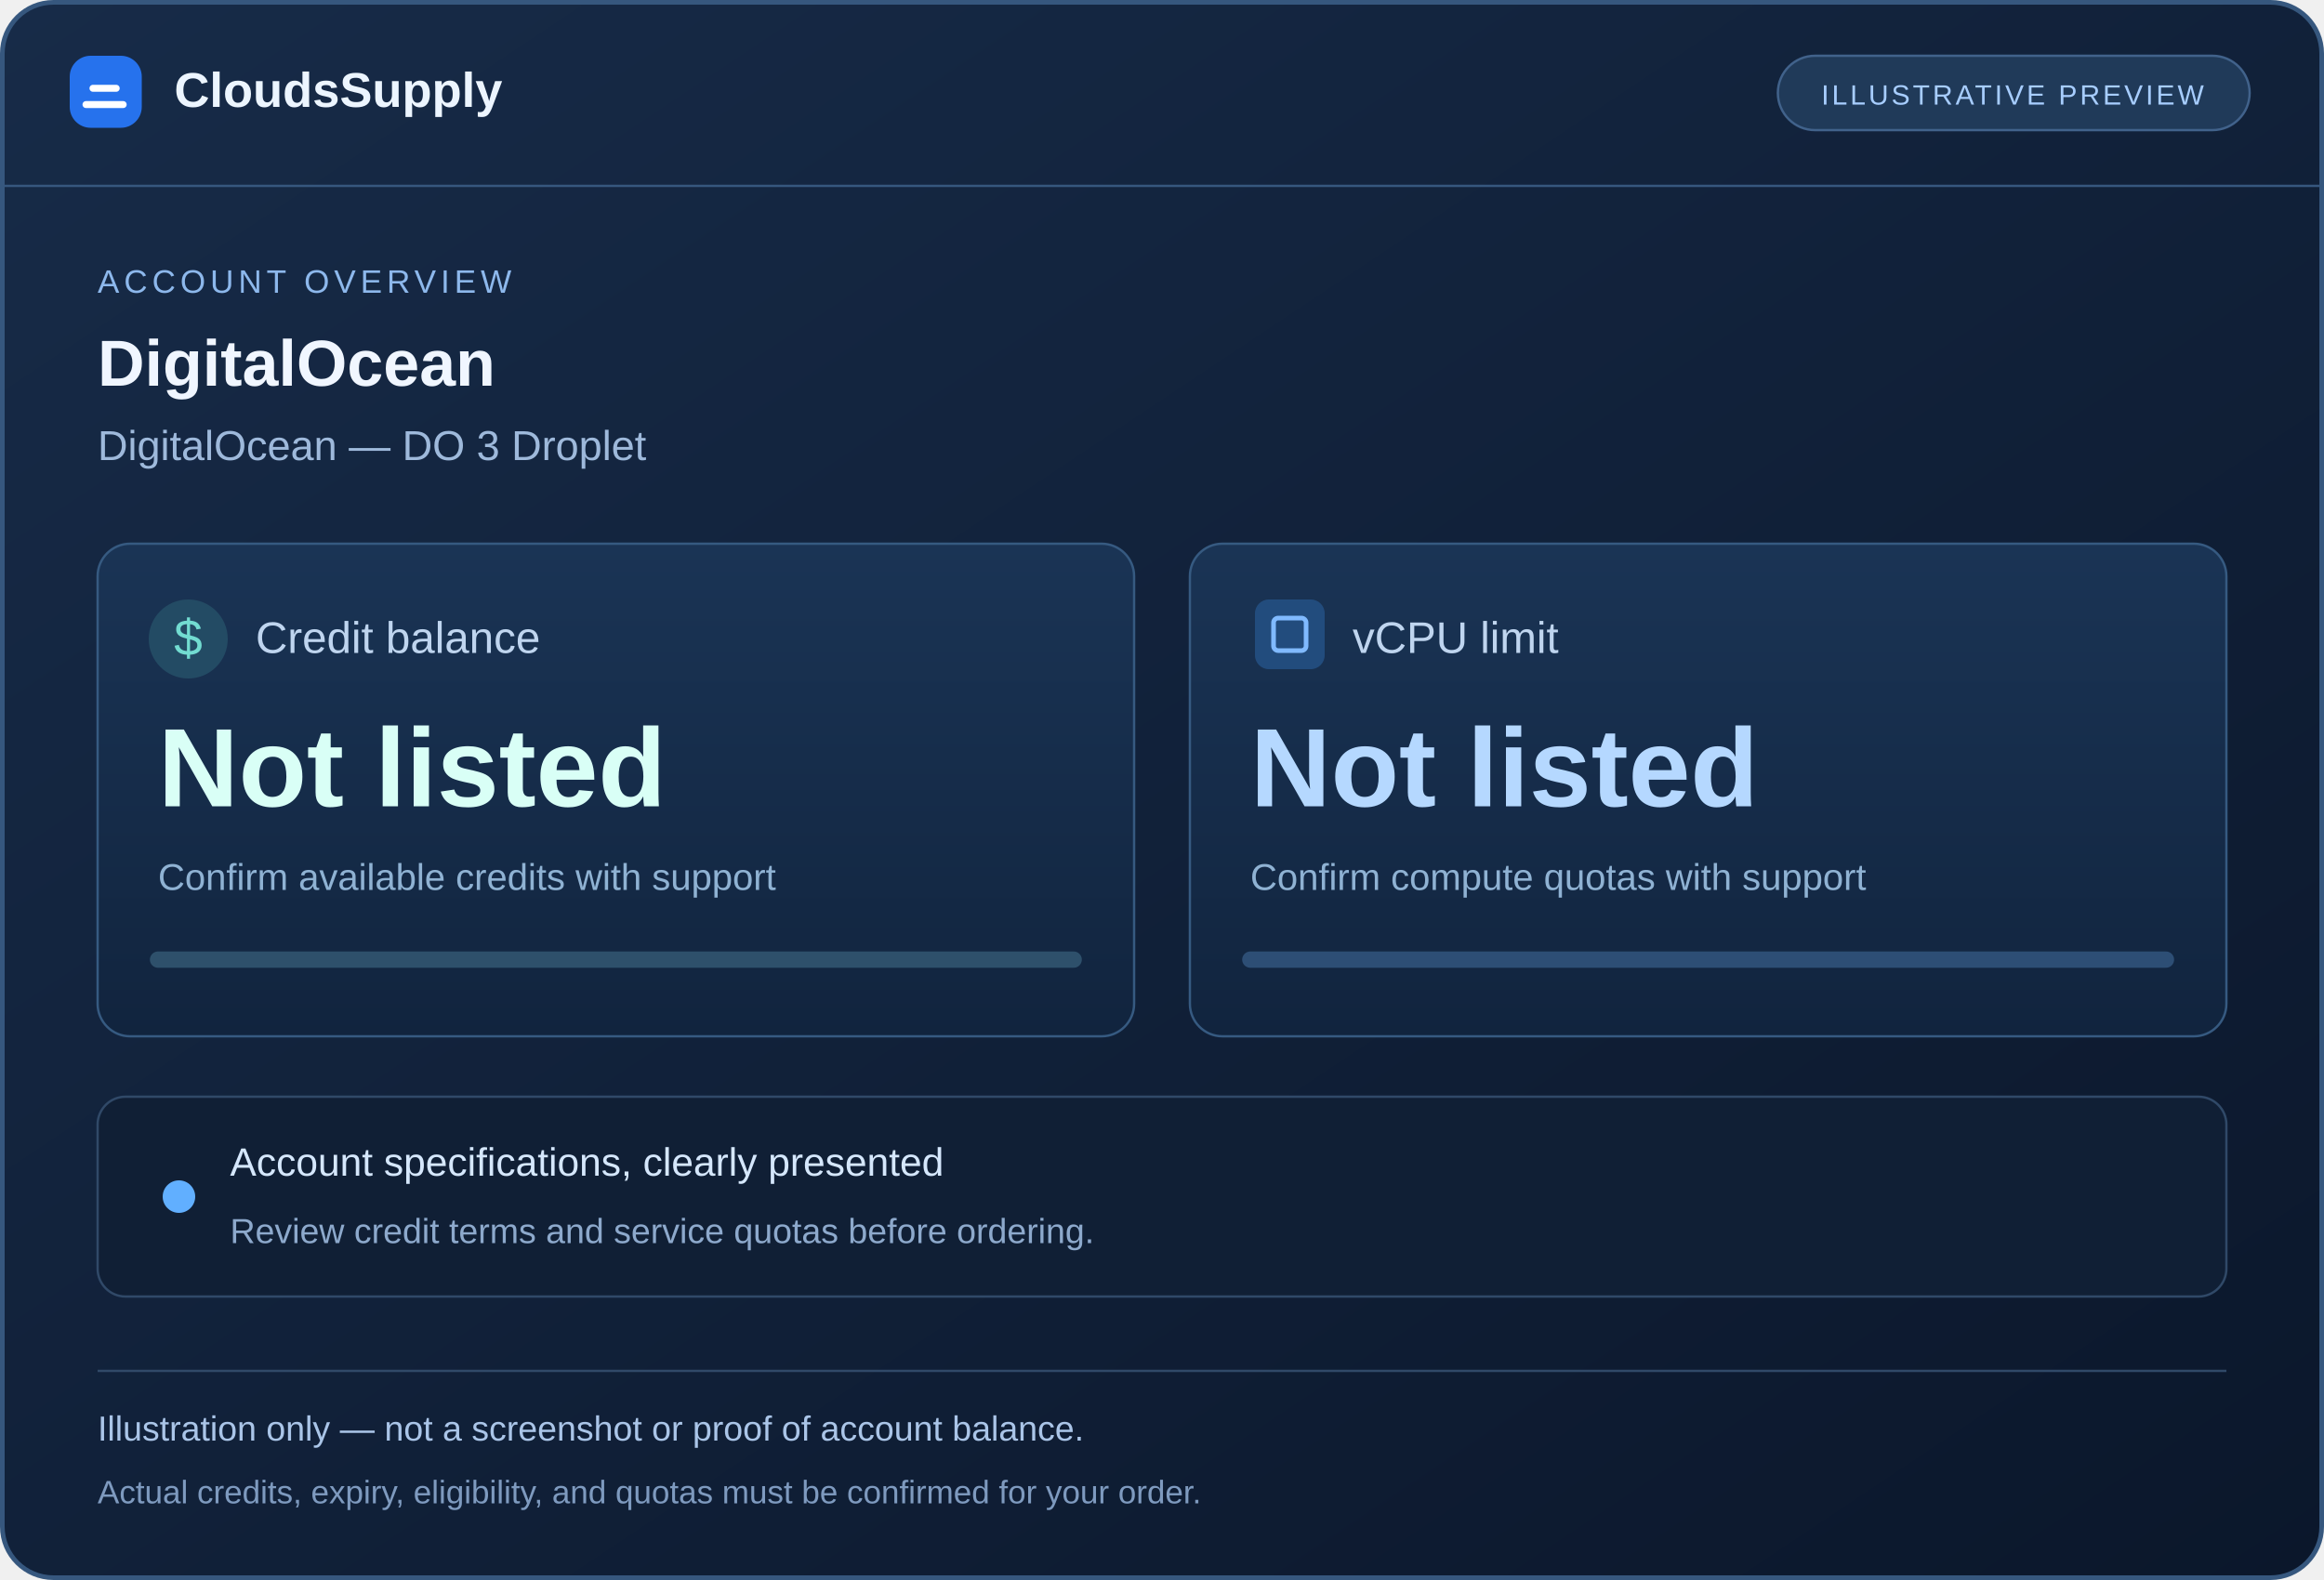
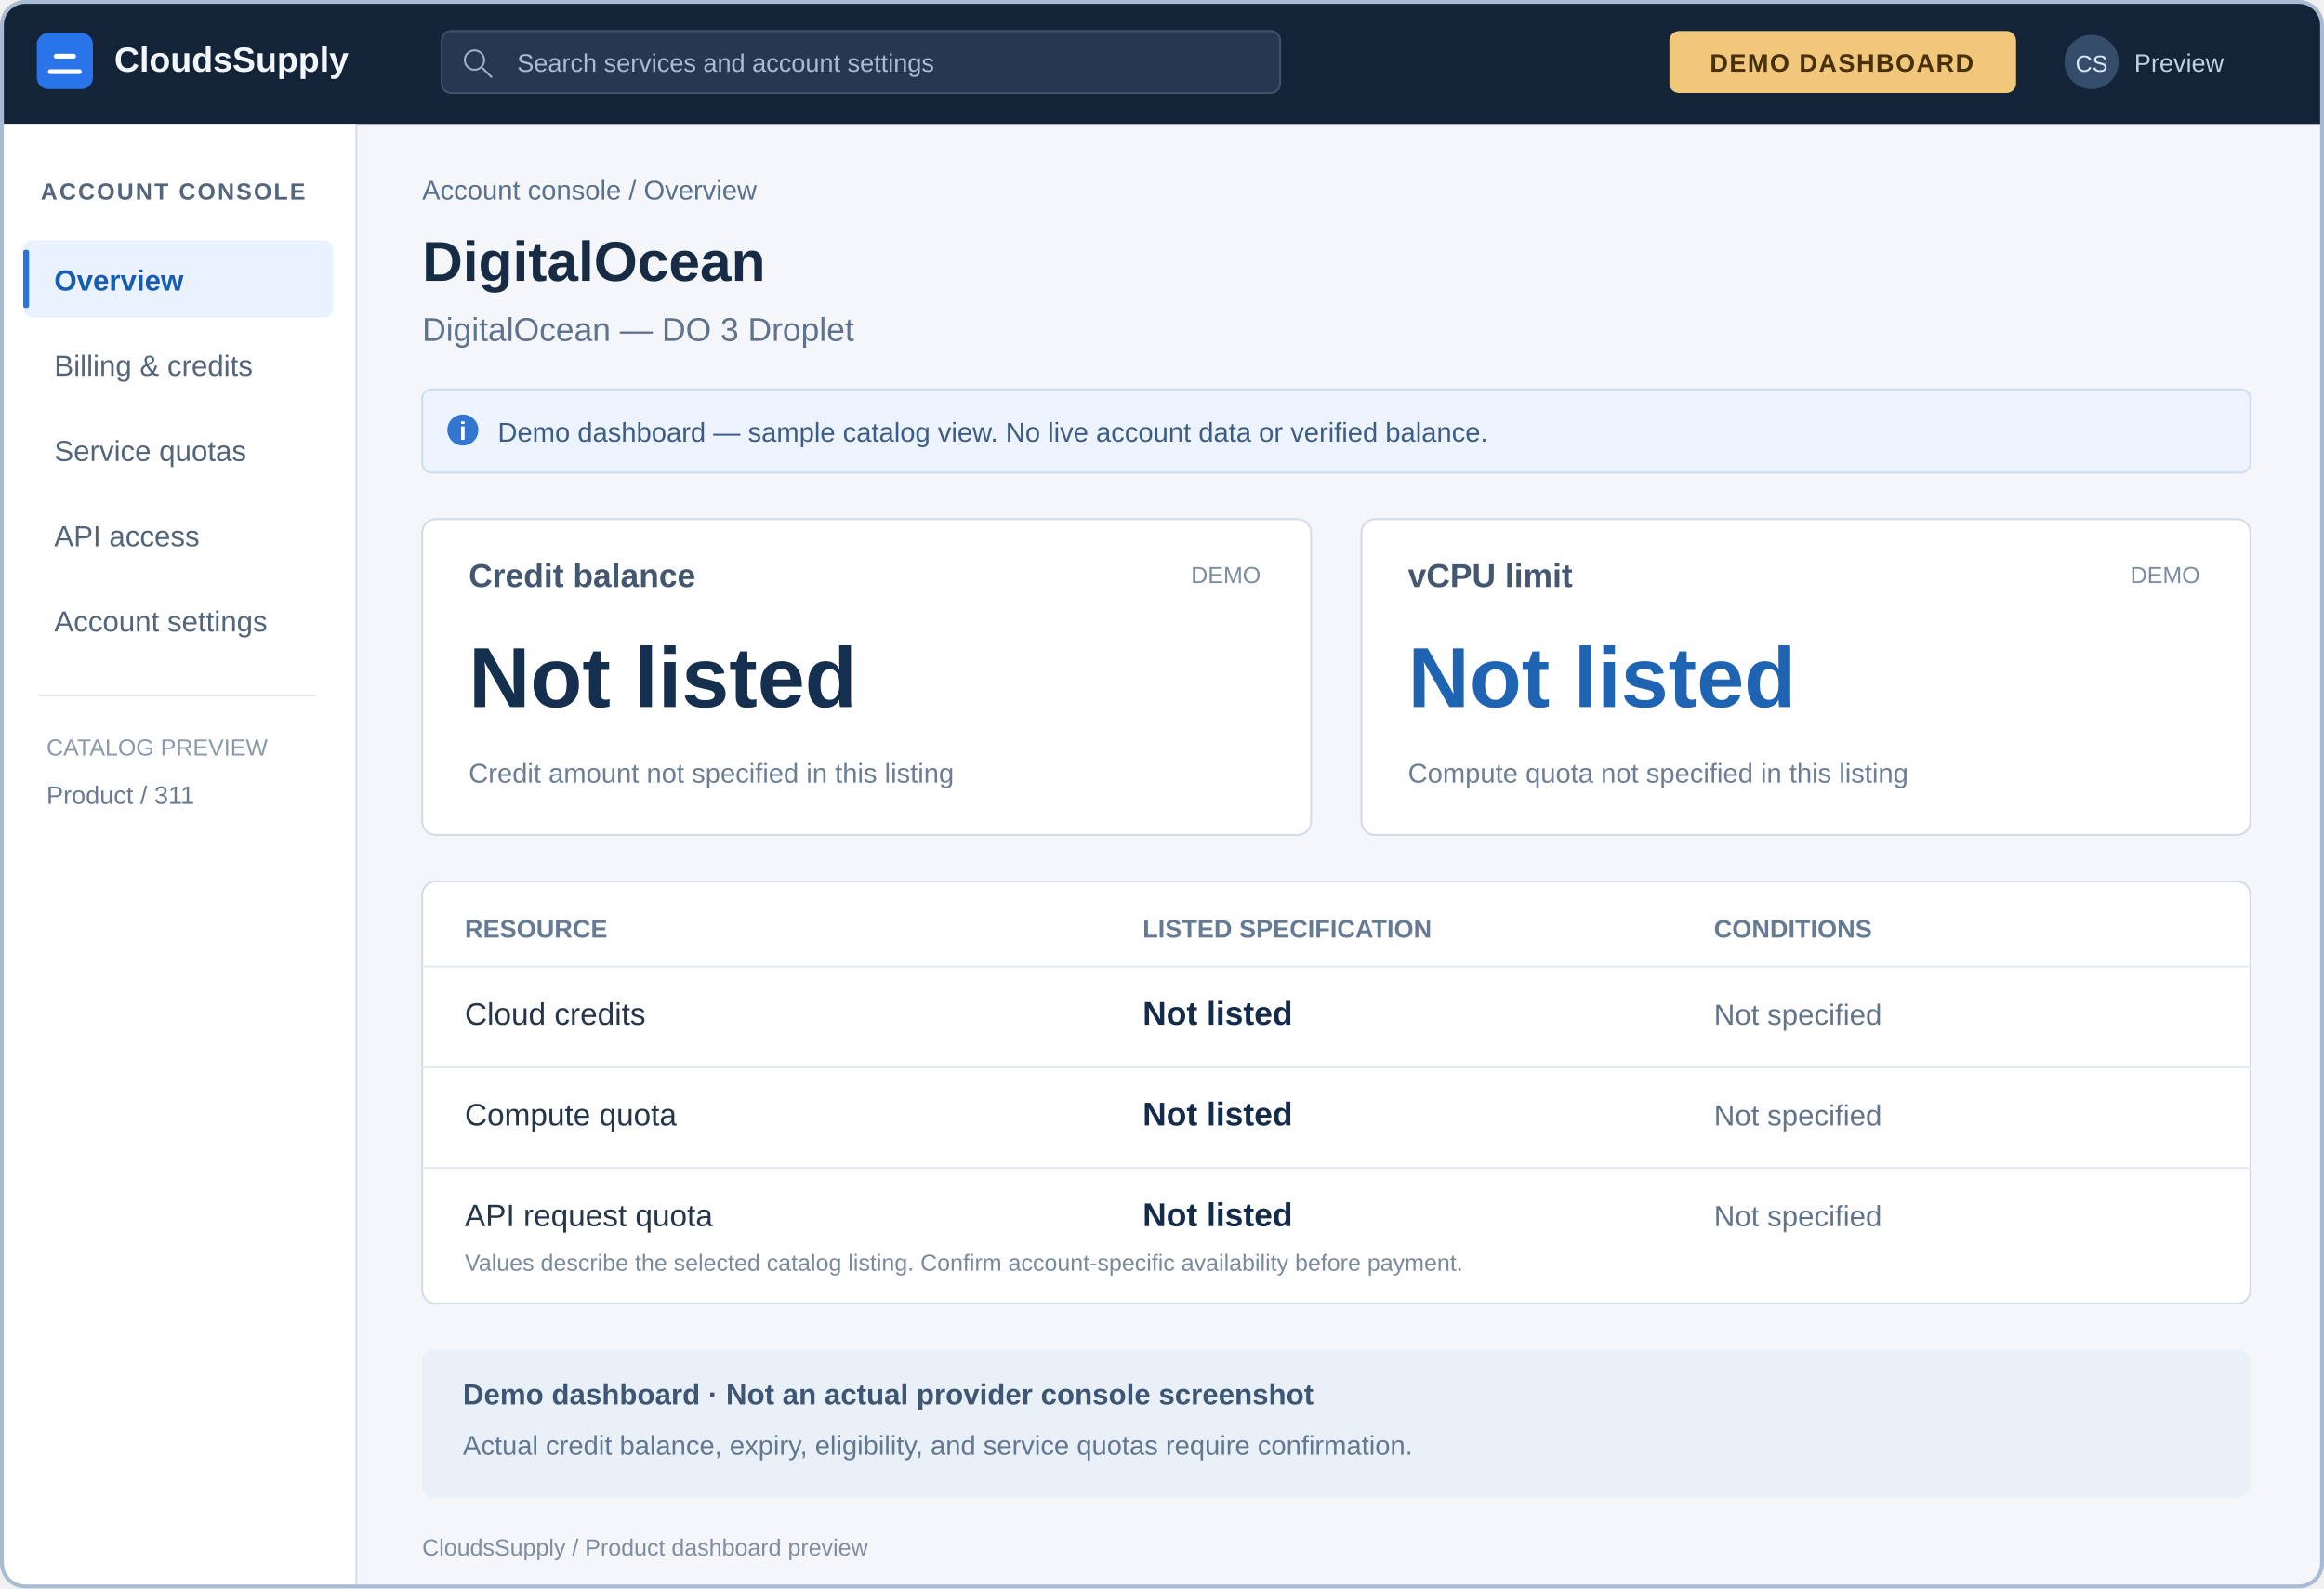
- <svg xmlns="http://www.w3.org/2000/svg" width="1000" height="680" viewBox="0 0 1000 680" role="img" aria-labelledby="title description">
+ <svg xmlns="http://www.w3.org/2000/svg" width="1200" height="820" viewBox="0 0 1200 820" role="img" aria-labelledby="title description">
  <defs>
-     <linearGradient id="bg" x2="1" y2="1">
-       <stop stop-color="#172b48" />
-       <stop offset="1" stop-color="#0b172b" />
-     </linearGradient>
-     <linearGradient id="card" x2="0" y2="1">
-       <stop stop-color="#1a3455" />
-       <stop offset="1" stop-color="#11243e" />
-     </linearGradient>
+     <clipPath id="frame">
+       <rect x="1" y="1" width="1198" height="818" rx="12" />
+     </clipPath>
  </defs>
-   <rect x="1" y="1" width="998" height="678" rx="22" fill="url(#bg)" stroke="#36577e" stroke-width="2" />
-   <path d="M1 80H999" stroke="#36577e" />
-   <rect x="30" y="24" width="31" height="31" rx="9" fill="#2672ed" />
-   <path d="M37 45h16m-13-7h10" stroke="#fff" stroke-width="3" stroke-linecap="round" />
-   <g font-family="Arial,Helvetica,sans-serif">
-     <text x="75" y="46" fill="#ecf5ff" font-size="21" font-weight="700">CloudsSupply</text>
-     <rect x="765" y="24" width="203" height="32" rx="16" fill="#203a59" stroke="#41628b" />
-     <text x="866" y="45" fill="#a7cdff" text-anchor="middle" font-size="12" letter-spacing="1.2">ILLUSTRATIVE PREVIEW</text>
-     <text x="42" y="126" fill="#8db8ec" font-size="14" letter-spacing="2">ACCOUNT OVERVIEW</text>
-     <text x="42" y="166" fill="#f0f6ff" font-size="28" font-weight="700">DigitalOcean</text>
-     <text x="42" y="198" fill="#9eb9db" font-size="18">DigitalOcean — DO 3 Droplet</text>
-     <rect x="42" y="234" width="446" height="212" rx="14" fill="url(#card)" stroke="#365a81" />
-     <rect x="512" y="234" width="446" height="212" rx="14" fill="url(#card)" stroke="#365a81" />
-     <circle cx="81" cy="275" r="17" fill="#234b64" />
-     <text x="81" y="282" text-anchor="middle" fill="#72dcd1" font-size="22">$</text>
-     <text x="110" y="281" fill="#bfd5ef" font-size="19">Credit balance</text>
-     <text x="68" y="347" fill="#d9fff6" font-size="48" font-weight="700">Not listed</text>
-     <text x="68" y="383" fill="#8fb2d3" font-size="16">Confirm available credits with support</text>
-     <path d="M68 413H462" stroke="#2e506b" stroke-width="7" stroke-linecap="round" />
-     <rect x="540" y="258" width="30" height="30" rx="6" fill="#224c7d" />
-     <rect x="548" y="266" width="14" height="14" rx="2" fill="none" stroke="#80baff" stroke-width="2" />
-     <text x="582" y="281" fill="#bfd5ef" font-size="19">vCPU limit</text>
-     <text x="538" y="347" fill="#b5d8ff" font-size="48" font-weight="700">Not listed</text>
-     <text x="538" y="383" fill="#8fb2d3" font-size="16">Confirm compute quotas with support</text>
-     <path d="M538 413H932" stroke="#2d4e75" stroke-width="7" stroke-linecap="round" />
-     <rect x="42" y="472" width="916" height="86" rx="12" fill="#101f35" stroke="#304968" />
-     <circle cx="77" cy="515" r="7" fill="#61afff" />
-     <text x="99" y="506" fill="#d5e7fc" font-size="17">Account specifications, clearly presented</text>
-     <text x="99" y="535" fill="#8da9cc" font-size="15">Review credit terms and service quotas before ordering.</text>
-     <path d="M42 590H958" stroke="#304968" />
-     <text x="42" y="620" fill="#aac5e8" font-size="15">Illustration only — not a screenshot or proof of account balance.</text>
-     <text x="42" y="647" fill="#7e9abf" font-size="14">Actual credits, expiry, eligibility, and quotas must be confirmed for your order.</text>
+   <g clip-path="url(#frame)" font-family="Arial,Helvetica,sans-serif">
+     <path d="M0 0H1200V820H0Z" fill="#f4f6fa" />
+     <path d="M0 0H1200V64H0Z" fill="#132338" />
+     <rect x="19" y="17" width="29" height="29" rx="6" fill="#2874e8" />
+     <path d="M26 37h15m-12-8h9" stroke="#fff" stroke-width="2.5" stroke-linecap="round" />
+     <text x="59" y="37" fill="#f3f7fd" font-size="18" font-weight="700">CloudsSupply</text>
+     <rect x="228" y="16" width="433" height="32" rx="5" fill="#253850" stroke="#40526b" />
+     <circle cx="245" cy="31" r="5" stroke="#a0b0c5" fill="none" />
+     <path d="m249 35 5 5" stroke="#a0b0c5" />
+     <text x="267" y="37" fill="#aabbd1" font-size="13">Search services and account settings</text>
+     <rect x="862" y="16" width="179" height="32" rx="5" fill="#f0c77b" />
+     <text x="951" y="37" text-anchor="middle" fill="#47300b" font-size="13" font-weight="700" letter-spacing=".7">DEMO DASHBOARD</text>
+     <circle cx="1080" cy="32" r="14" fill="#354d6b" />
+     <text x="1080" y="37" text-anchor="middle" fill="#d9e8fa" font-size="12">CS</text>
+     <text x="1102" y="37" fill="#c0d0e3" font-size="13">Preview</text>
+     <path d="M0 64H184V820H0Z" fill="#fff" />
+     <path d="M184 64V820" stroke="#d6dfe9" />
+     <text x="21" y="103" fill="#53667e" font-size="12" font-weight="700" letter-spacing="1">ACCOUNT CONSOLE</text>
+     <rect x="12" y="124" width="160" height="40" rx="5" fill="#eaf2ff" />
+     <rect x="12" y="129" width="3" height="30" rx="1" fill="#2973df" />
+     <text x="28" y="150" fill="#175daf" font-size="15" font-weight="700">Overview</text>
+     <text x="28" y="194" fill="#52657b" font-size="15">Billing &amp; credits</text>
+     <text x="28" y="238" fill="#52657b" font-size="15">Service quotas</text>
+     <text x="28" y="282" fill="#52657b" font-size="15">API access</text>
+     <text x="28" y="326" fill="#52657b" font-size="15">Account settings</text>
+     <path d="M20 359H163" stroke="#e0e6ee" />
+     <text x="24" y="390" fill="#8b99ab" font-size="12">CATALOG PREVIEW</text>
+     <text x="24" y="415" fill="#687b93" font-size="13">Product / 311</text>
+     <text x="218" y="103" fill="#58718f" font-size="14">Account console / Overview</text>
+     <text x="218" y="145" fill="#172b45" font-size="29" font-weight="700">DigitalOcean</text>
+     <text x="218" y="176" fill="#60738e" font-size="17">DigitalOcean — DO 3 Droplet</text>
+     <rect x="218" y="201" width="944" height="43" rx="5" fill="#eef4ff" stroke="#cdddf5" />
+     <circle cx="239" cy="222" r="8" fill="#3276cf" />
+     <text x="239" y="227" text-anchor="middle" fill="white" font-size="13" font-weight="700">i</text>
+     <text x="257" y="228" fill="#3c5d86" font-size="14">Demo dashboard — sample catalog view. No live account data or verified balance.</text>
+     <rect x="218" y="268" width="459" height="163" rx="7" fill="#fff" stroke="#d3dce8" />
+     <rect x="703" y="268" width="459" height="163" rx="7" fill="#fff" stroke="#d3dce8" />
+     <text x="242" y="303" fill="#435771" font-size="17" font-weight="600">Credit balance</text>
+     <text x="651" y="301" fill="#7c8da3" text-anchor="end" font-size="12">DEMO</text>
+     <text x="242" y="365" fill="#152f4f" font-size="44" font-weight="700">Not listed</text>
+     <text x="242" y="404" fill="#6b7e96" font-size="14">Credit amount not specified in this listing</text>
+     <text x="727" y="303" fill="#435771" font-size="17" font-weight="600">vCPU limit</text>
+     <text x="1136" y="301" fill="#7c8da3" text-anchor="end" font-size="12">DEMO</text>
+     <text x="727" y="365" fill="#1e64b2" font-size="44" font-weight="700">Not listed</text>
+     <text x="727" y="404" fill="#6b7e96" font-size="14">Compute quota not specified in this listing</text>
+     <rect x="218" y="455" width="944" height="218" rx="7" fill="#fff" stroke="#d3dce8" />
+     <text x="240" y="484" fill="#657b95" font-size="13" font-weight="700">RESOURCE</text>
+     <text x="590" y="484" fill="#657b95" font-size="13" font-weight="700">LISTED SPECIFICATION</text>
+     <text x="885" y="484" fill="#657b95" font-size="13" font-weight="700">CONDITIONS</text>
+     <path d="M218 499H1162" stroke="#e4e9f0" />
+     <text x="240" y="529" fill="#26364a" font-size="16">Cloud credits</text>
+     <text x="590" y="529" fill="#142c4b" font-size="17" font-weight="600">Not listed</text>
+     <text x="885" y="529" fill="#62748b" font-size="15">Not specified</text>
+     <path d="M218 551H1162" stroke="#e4e9f0" />
+     <text x="240" y="581" fill="#26364a" font-size="16">Compute quota</text>
+     <text x="590" y="581" fill="#142c4b" font-size="17" font-weight="600">Not listed</text>
+     <text x="885" y="581" fill="#62748b" font-size="15">Not specified</text>
+     <path d="M218 603H1162" stroke="#e4e9f0" />
+     <text x="240" y="633" fill="#26364a" font-size="16">API request quota</text>
+     <text x="590" y="633" fill="#142c4b" font-size="17" font-weight="600">Not listed</text>
+     <text x="885" y="633" fill="#62748b" font-size="15">Not specified</text>
+     <text x="240" y="656" fill="#7a8a9e" font-size="12">Values describe the selected catalog listing. Confirm account-specific availability before payment.</text>
+     <rect x="218" y="697" width="944" height="76" rx="6" fill="#eaf0f7" />
+     <text x="239" y="725" fill="#3d5675" font-size="15" font-weight="700">Demo dashboard · Not an actual provider console screenshot</text>
+     <text x="239" y="751" fill="#617792" font-size="14">Actual credit balance, expiry, eligibility, and service quotas require confirmation.</text>
+     <text x="218" y="803" fill="#7e8da2" font-size="12">CloudsSupply / Product dashboard preview</text>
  </g>
+   <rect x="1" y="1" width="1198" height="818" rx="12" fill="none" stroke="#a8bbd2" stroke-width="2" />
</svg>
